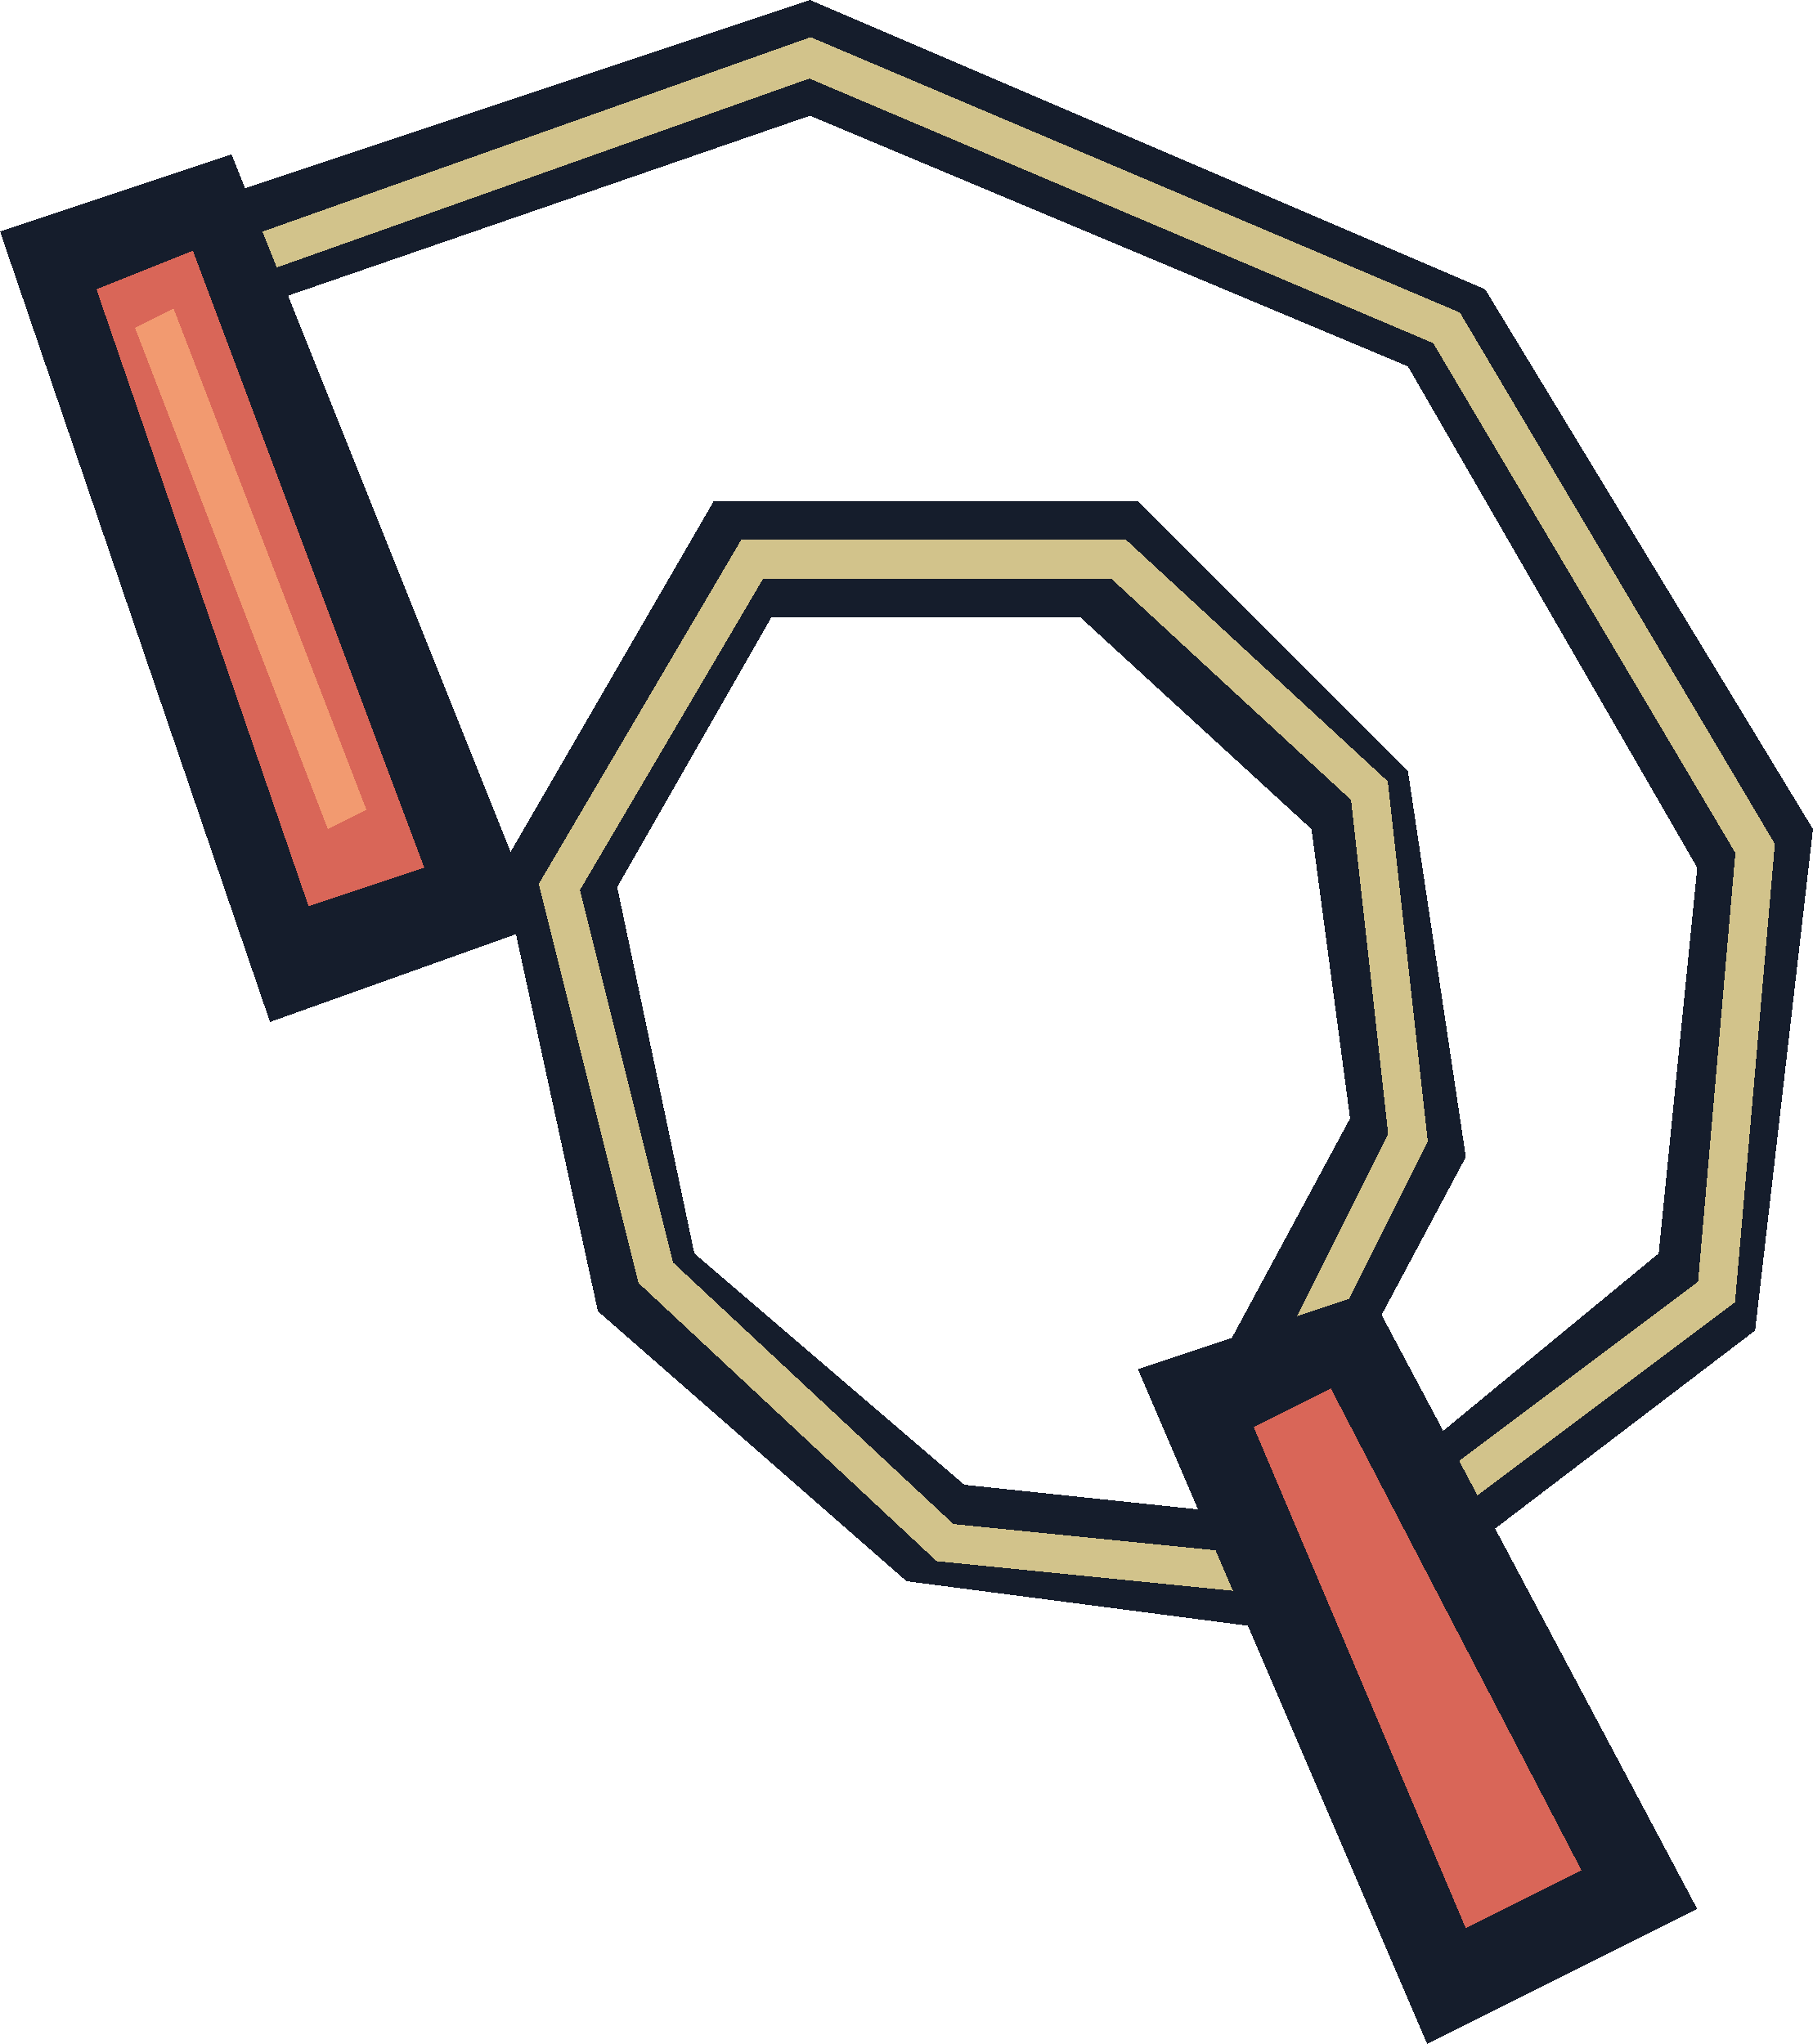
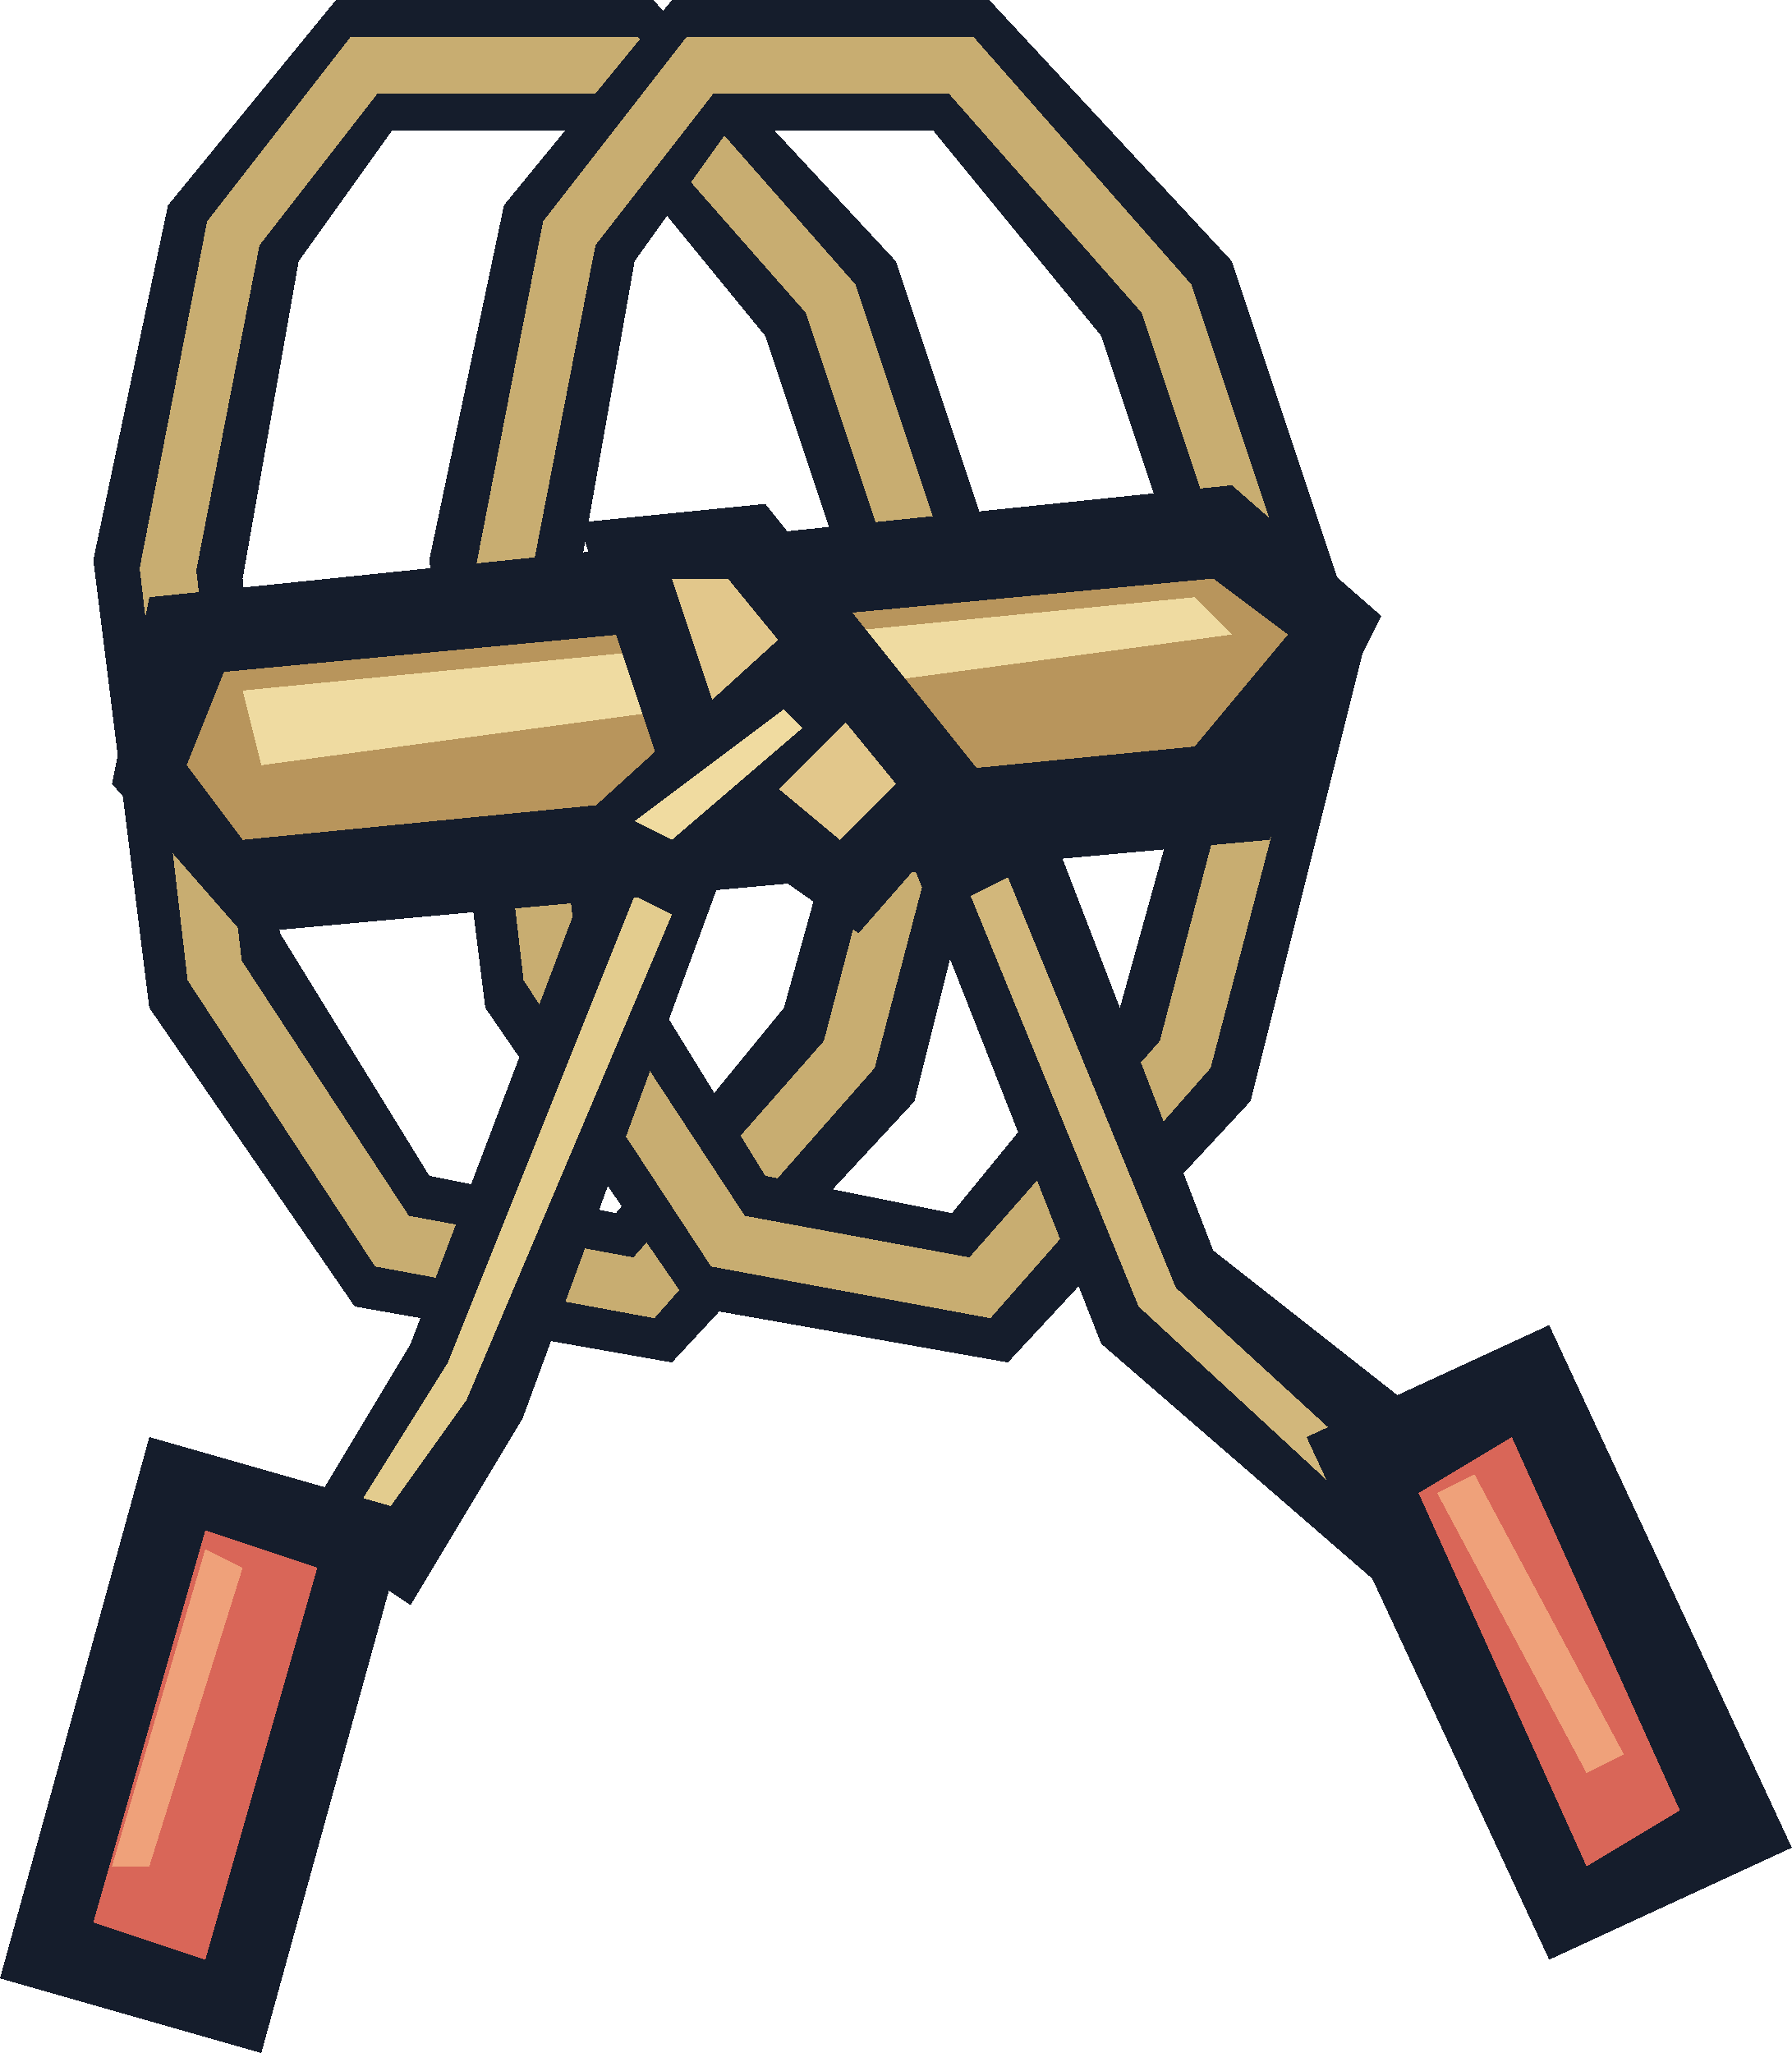
- <svg xmlns="http://www.w3.org/2000/svg" width="94" height="106" viewBox="16 15 94 106" shape-rendering="crispEdges">
-   <path d="M25 26L58 15L58 21L29 31Z" fill="#151d2c" />
-   <path d="M58 15L93 30L89 34L58 21Z" fill="#151d2c" />
-   <path d="M93 30L110 58L104 60L89 34Z" fill="#151d2c" />
-   <path d="M110 58L107 84L102 80L104 60Z" fill="#151d2c" />
-   <path d="M107 84L86 100L85 94L102 80Z" fill="#151d2c" />
-   <path d="M86 100L63 97L66 92L85 94Z" fill="#151d2c" />
-   <path d="M63 97L47 83L52 80L66 92Z" fill="#151d2c" />
-   <path d="M47 83L42 60L48 61L52 80Z" fill="#151d2c" />
-   <path d="M42 60L53 41L56 47L48 61Z" fill="#151d2c" />
-   <path d="M53 41L75 41L72 47L56 47Z" fill="#151d2c" />
-   <path d="M75 41L89 55L84 58L72 47Z" fill="#151d2c" />
-   <path d="M89 55L92 75L86 73L84 58Z" fill="#151d2c" />
-   <path d="M92 75L84 90L79 86L86 73Z" fill="#151d2c" />
-   <path d="M27 29L58 18L91 32L107 59L105 82L85 97L65 95L50 81L45 61L55 44H74L87 56L89 74L82 88" fill="none" stroke="#d2c38b" stroke-width="2" />
-   <path d="M16 27L28 23L44 63L30 68Z" fill="#151d2c" />
-   <path d="M21 30L26 28L38 60L32 62Z" fill="#d96658" />
-   <path d="M75 86L87 82L104 114L90 121Z" fill="#151d2c" />
-   <path d="M81 89L85 87L98 112L92 115Z" fill="#d96658" />
-   <path d="M23 32L25 31L35 57L33 58Z" fill="#f29a70" />
+ <svg xmlns="http://www.w3.org/2000/svg" width="96" height="110" viewBox="17 16 96 110" shape-rendering="crispEdges">
+   <path d="M35 16L52 16L65 30L72 51L66 75L53 89L36 86L25 70L22 46L26 27Z M38 23L49 23L58 34L64 52L59 70L50 81L40 79L32 66L30 47L33 30Z" fill="#151d2c" fill-rule="evenodd" />
+   <path d="M36.5 19.5L50.5 19.5L61.5 32L68 51.5L62.5 72.5L51.5 85L38 82.5L28.5 68L26 46.5L29.5 28.5Z" fill="none" stroke="#c8ad71" stroke-width="3" />
+   <path d="M53 16L70 16L83 30L90 51L84 75L71 89L54 86L43 70L40 46L44 27Z M56 23L67 23L76 34L82 52L77 70L68 81L58 79L50 66L48 47L51 30Z" fill="#151d2c" fill-rule="evenodd" />
+   <path d="M54.5 19.5L68.5 19.5L79.5 32L86 51.5L80.5 72.5L69.5 85L56 82.5L46.5 68L44 46.5L47.5 28.5Z" fill="none" stroke="#c8ad71" stroke-width="3" />
+   <path d="M50 59L56 62L45 92L39 102L33 98L39 88Z" fill="#151d2c" />
+   <path d="M51 64L53 65L42 91L37 98L36 97L41 89Z" fill="#e3cc8e" />
+   <path d="M65 60L72 57L82 83L96 94L91 101L76 88Z" fill="#151d2c" />
+   <path d="M69 64L71 63L80 85L92 96L91 98L78 86Z" fill="#d2b77b" />
+   <path d="M25 48L83 42L91 49L85 61L30 66L23 58Z" fill="#151d2c" />
+   <path d="M29 52L82 47L86 50L81 56L30 61L27 57Z" fill="#b8955c" />
+   <path d="M30 53L81 48L83 50L31 57Z" fill="#efdba1" />
+   <path d="M48 44L58 43L70 58L63 66L53 59Z" fill="#151d2c" />
+   <path d="M53 47H56L65 58L62 61L56 56Z" fill="#e2c78b" />
+   <path d="M48 60L59 50L64 53L53 64Z" fill="#151d2c" />
+   <path d="M51 60L59 54L60 55L53 61Z" fill="#f0dba0" />
+   <path d="M25 93L39 97L31 126L17 122Z" fill="#151d2c" />
+   <path d="M28 98L34 100L28 121L22 119Z" fill="#d96658" />
+   <path d="M28 99L30 100L25 116L23 116Z" fill="#efa17a" />
+   <path d="M87 93L100 87L113 115L100 121Z" fill="#151d2c" />
+   <path d="M93 96L98 93L107 113L102 116Z" fill="#d96658" />
+   <path d="M94 96L96 95L104 110L102 111Z" fill="#efa17a" />
</svg>
